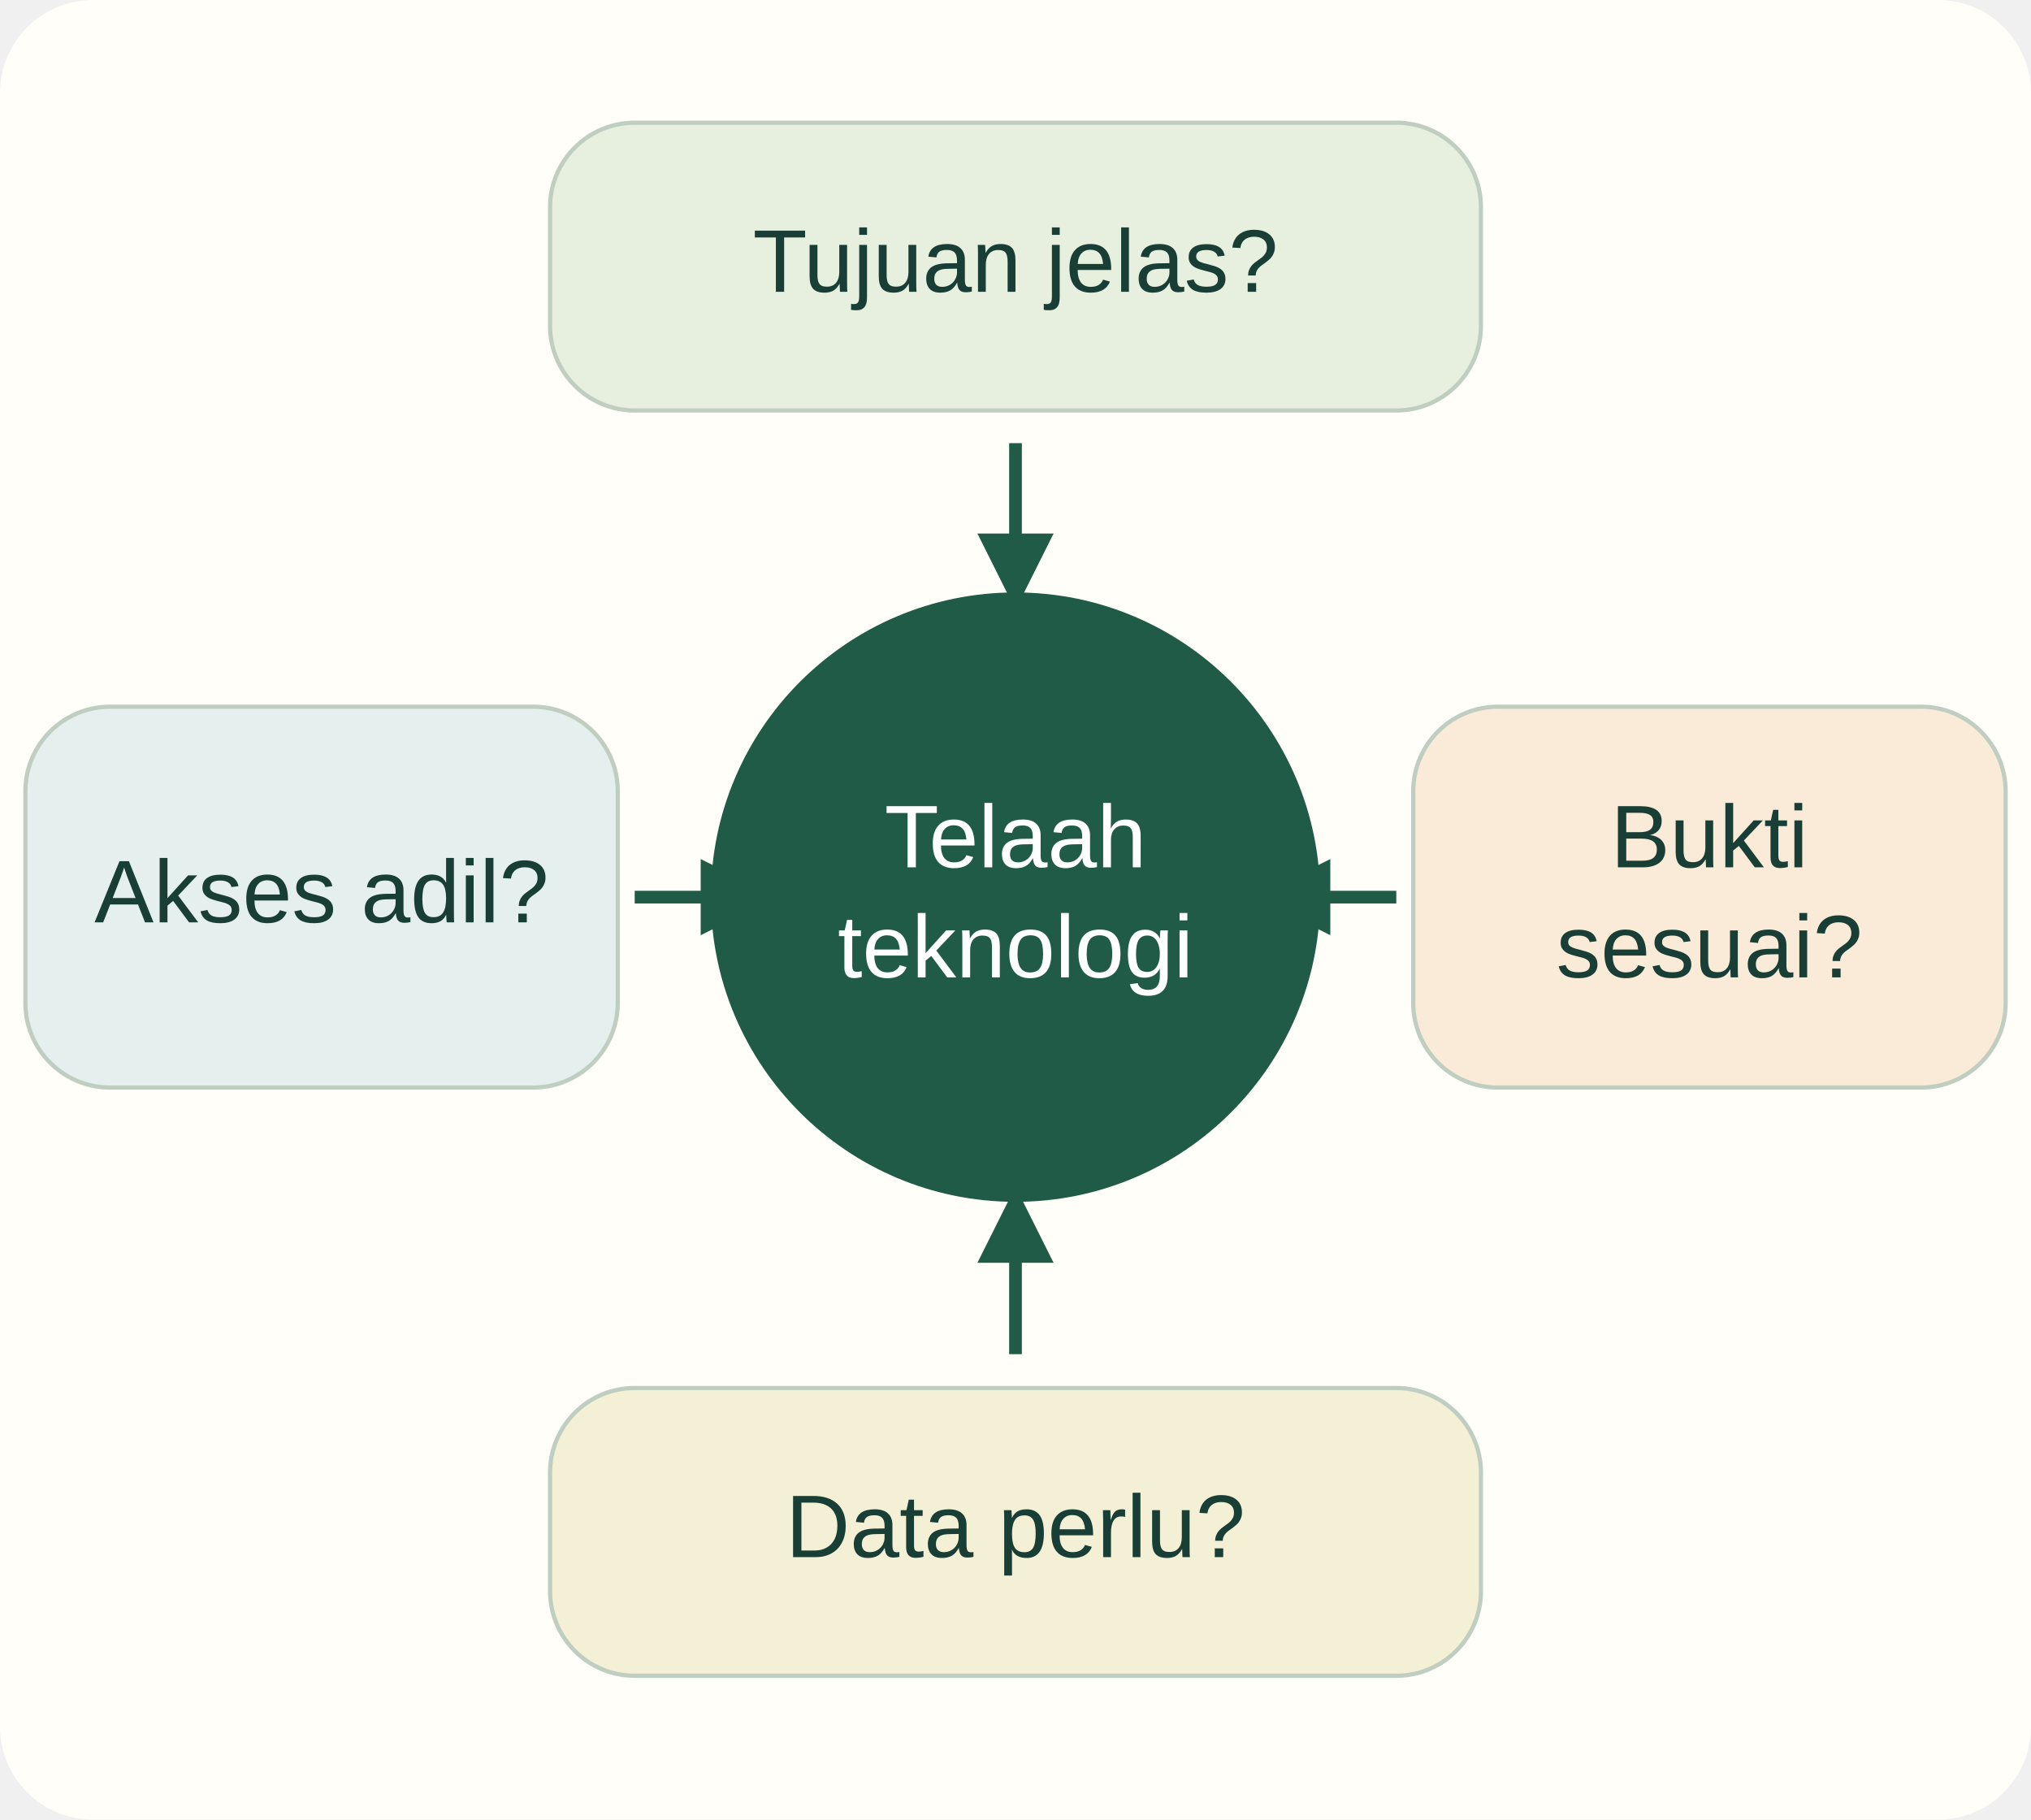
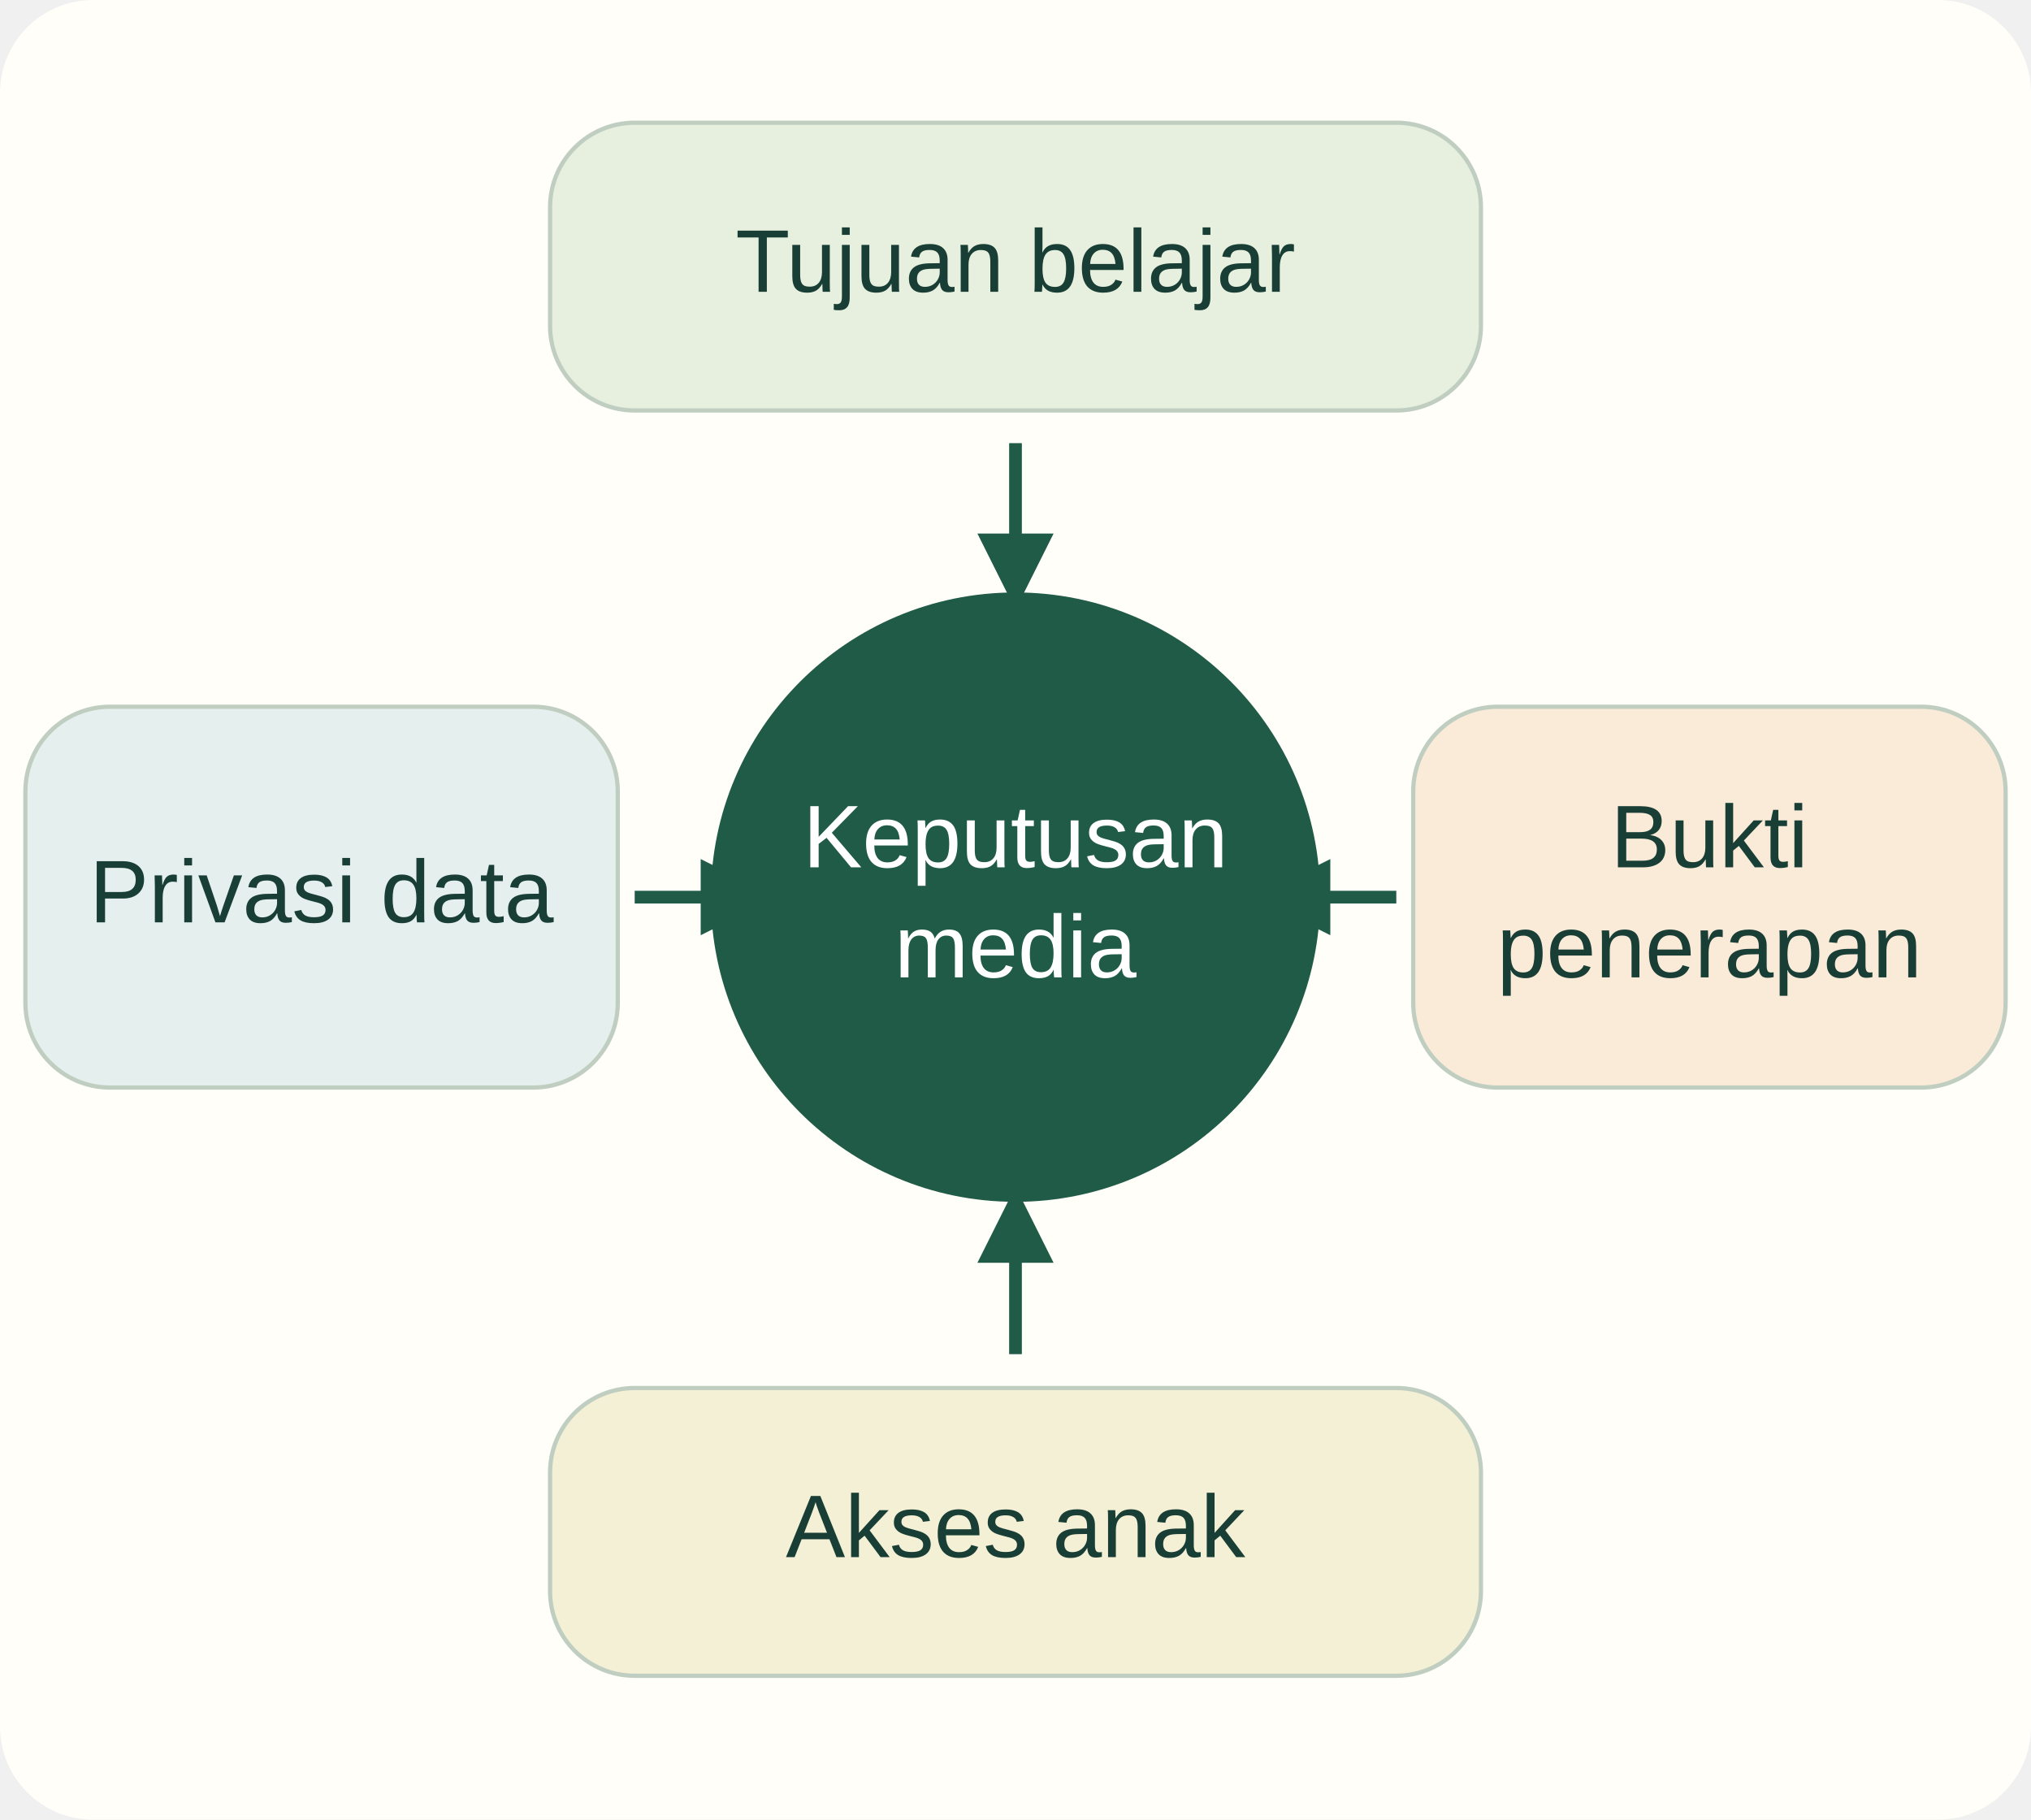
<svg xmlns="http://www.w3.org/2000/svg" viewBox="0 0 480 430" role="img" aria-labelledby="title desc">
  <defs>
    <marker id="arrow" viewBox="0 0 10 10" refX="8" refY="5" markerWidth="6" markerHeight="6" orient="auto-start-reverse">
      <path d="M0 0 L10 5 L0 10" fill="#205b48" />
    </marker>
  </defs>
  <rect width="480" height="430" rx="22" fill="#fffef9" />
  <path d="M240.0,104.72 L240.0,140.48" fill="none" stroke="#205b48" stroke-width="3" marker-end="url(#arrow)" />
  <path d="M330.0,212.0 L300.0,212.0" fill="none" stroke="#205b48" stroke-width="3" marker-end="url(#arrow)" />
  <path d="M240.0,320.0 L240.0,284.0" fill="none" stroke="#205b48" stroke-width="3" marker-end="url(#arrow)" />
  <path d="M150.0,212.0 L180.0,212.0" fill="none" stroke="#205b48" stroke-width="3" marker-end="url(#arrow)" />
  <circle cx="240" cy="212" r="72" fill="#205b48" />
-   <text x="240" y="199.0" text-anchor="middle" dominant-baseline="middle" font-family="Arial,sans-serif" font-size="21" fill="white">Telaah</text>
-   <text x="240" y="225.0" text-anchor="middle" dominant-baseline="middle" font-family="Arial,sans-serif" font-size="21" fill="white">teknologi</text>
+   <text x="240" y="199.0" text-anchor="middle" dominant-baseline="middle" font-family="Arial,sans-serif" font-size="21" fill="white">Keputusan</text>
+   <text x="240" y="225.0" text-anchor="middle" dominant-baseline="middle" font-family="Arial,sans-serif" font-size="21" fill="white">media</text>
  <rect x="130.0" y="29.0" width="220" height="68" rx="20" fill="#e7f0df" stroke="#c0cec1" />
-   <text x="240" y="63.0" text-anchor="middle" dominant-baseline="middle" font-family="Arial,sans-serif" font-size="21" fill="#193e36">Tujuan jelas?</text>
+   <text x="240" y="63.0" text-anchor="middle" dominant-baseline="middle" font-family="Arial,sans-serif" font-size="21" fill="#193e36">Tujuan belajar</text>
  <rect x="334.0" y="167.0" width="140" height="90" rx="20" fill="#faebd8" stroke="#c0cec1" />
  <text x="404" y="199.0" text-anchor="middle" dominant-baseline="middle" font-family="Arial,sans-serif" font-size="21" fill="#193e36">Bukti</text>
-   <text x="404" y="225.0" text-anchor="middle" dominant-baseline="middle" font-family="Arial,sans-serif" font-size="21" fill="#193e36">sesuai?</text>
+   <text x="404" y="225.0" text-anchor="middle" dominant-baseline="middle" font-family="Arial,sans-serif" font-size="21" fill="#193e36">penerapan</text>
  <rect x="130.0" y="328.0" width="220" height="68" rx="20" fill="#f4f0d5" stroke="#c0cec1" />
-   <text x="240" y="362.0" text-anchor="middle" dominant-baseline="middle" font-family="Arial,sans-serif" font-size="21" fill="#193e36">Data perlu?</text>
+   <text x="240" y="362.0" text-anchor="middle" dominant-baseline="middle" font-family="Arial,sans-serif" font-size="21" fill="#193e36">Akses anak</text>
  <rect x="6.0" y="167.0" width="140" height="90" rx="20" fill="#e4efee" stroke="#c0cec1" />
-   <text x="76" y="212.0" text-anchor="middle" dominant-baseline="middle" font-family="Arial,sans-serif" font-size="21" fill="#193e36">Akses adil?</text>
+   <text x="76" y="212.0" text-anchor="middle" dominant-baseline="middle" font-family="Arial,sans-serif" font-size="21" fill="#193e36">Privasi data</text>
</svg>
